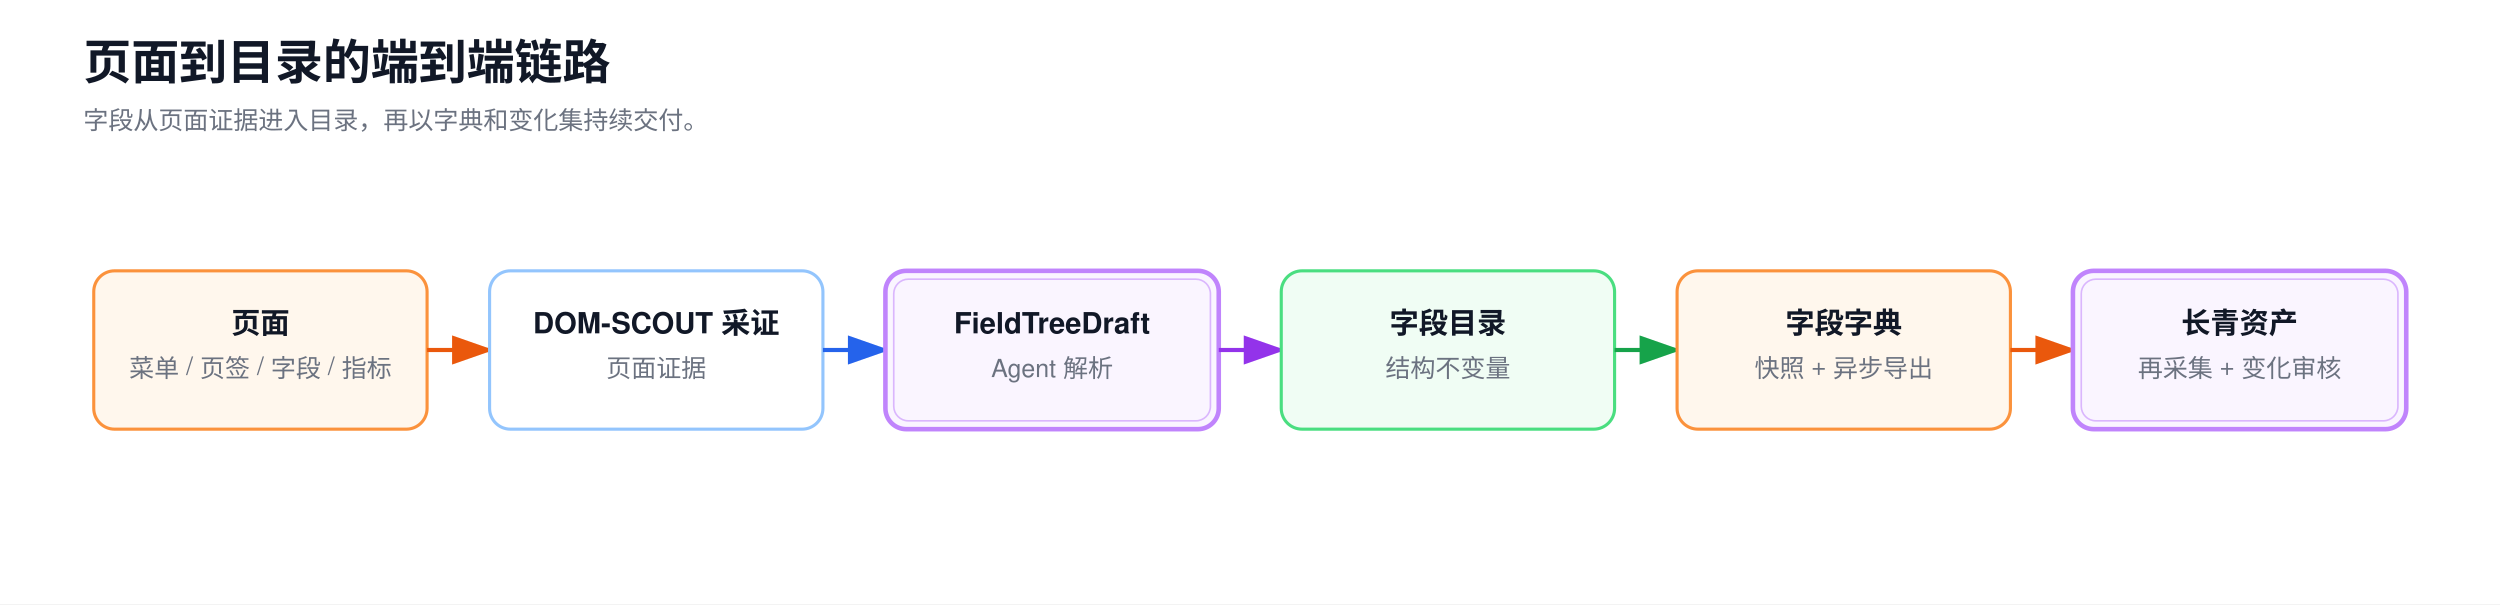
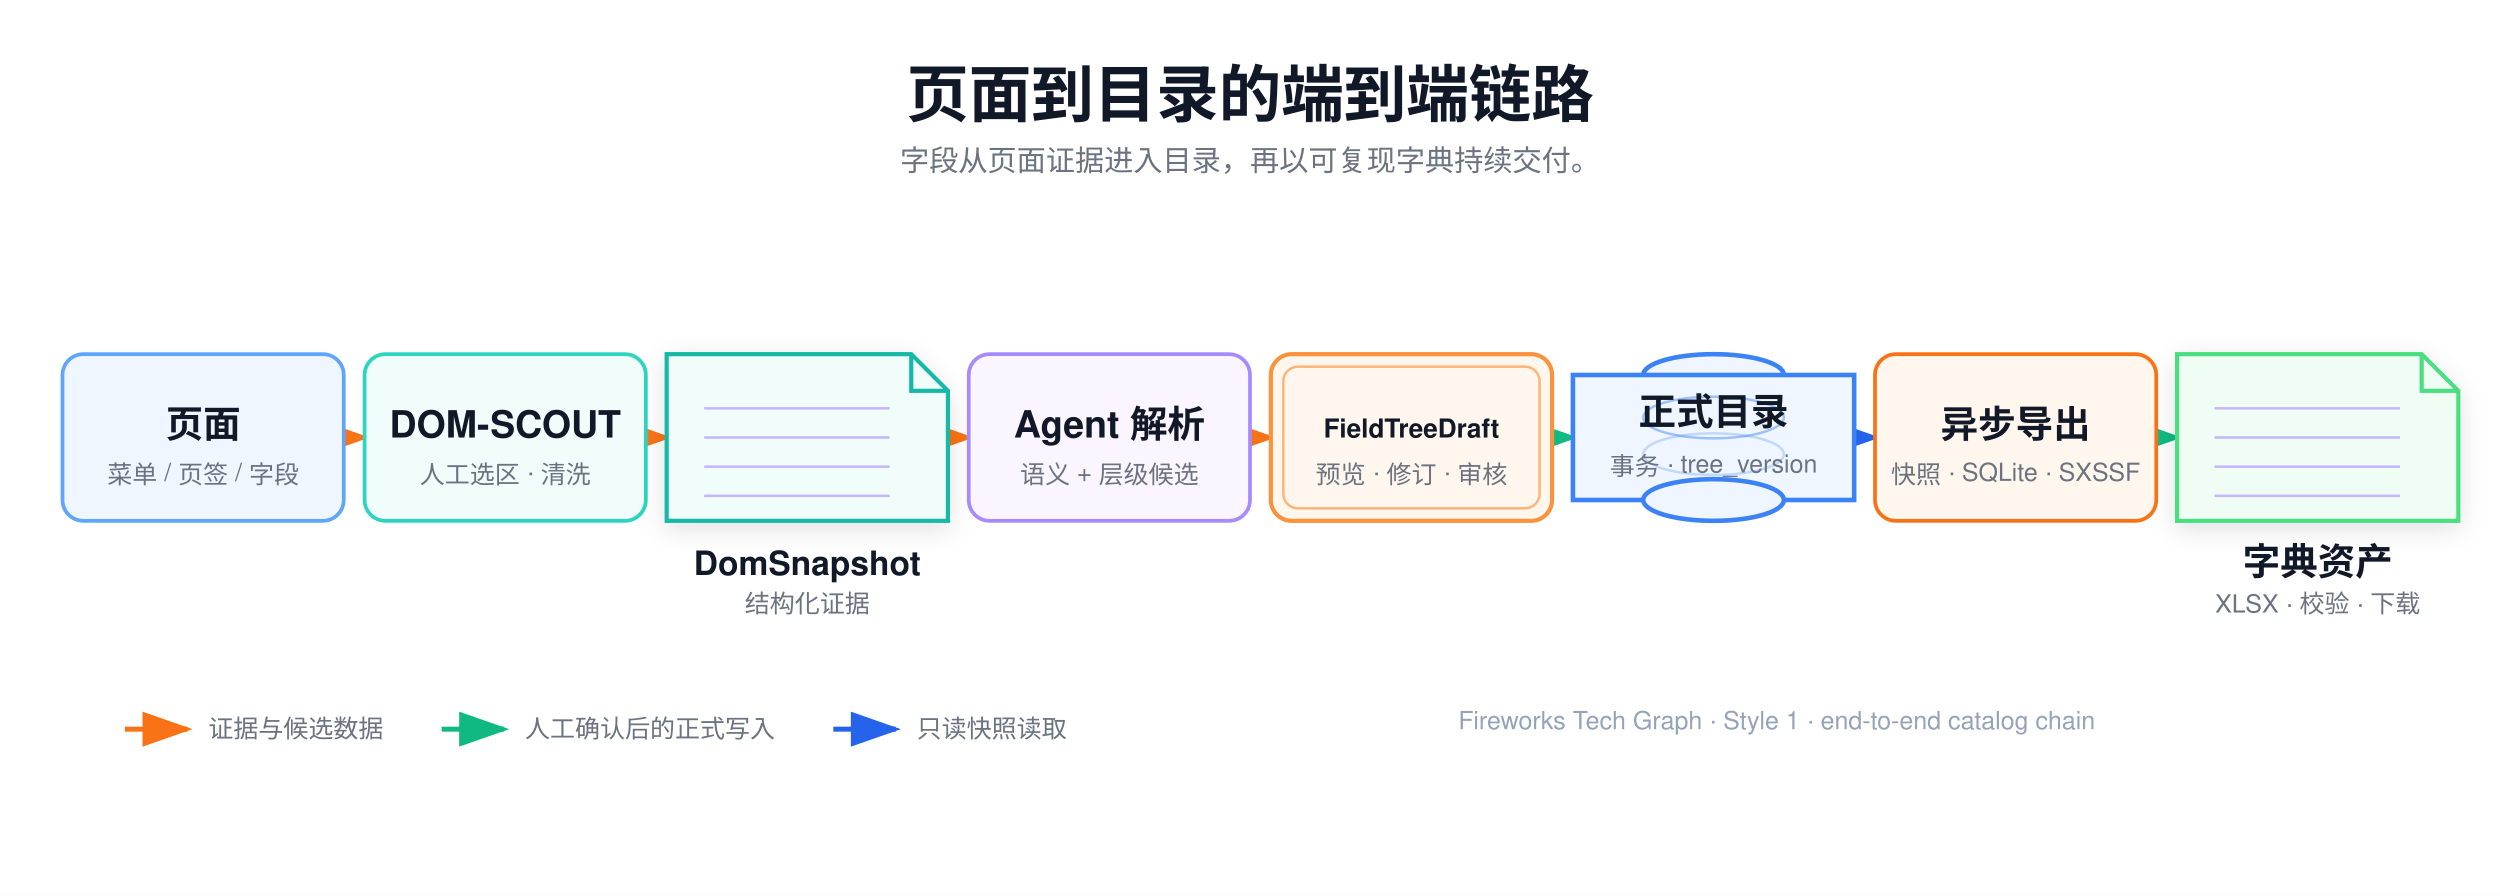
- <svg xmlns="http://www.w3.org/2000/svg" viewBox="0 0 1200 290" width="1200" height="290">
-   <style>text{font-family:'Helvetica Neue',Helvetica,Arial,'PingFang SC','Microsoft YaHei',sans-serif;fill:#111827} .muted{fill:#6b7280} .small{font-size:12px} .title{font-size:23px;font-weight:700} .node{font-size:14px;font-weight:600}</style>
+ <svg xmlns="http://www.w3.org/2000/svg" viewBox="0 0 1200 430" width="1200" height="430" data-generator="fireworks-tech-graph" data-schema-version="1" data-text-metrics="heuristic-v1" data-style-id="1" data-visual-theme="Flat Icon" data-diagram-type="data-flow" data-motion-scene="" data-semantic-profile="generic" data-semantic-valid="true" data-quality-profile="standard" data-max-bends-per-edge="12" data-max-total-bends="100" data-max-route-stretch="5.0" data-max-bridged-crossings="8" data-min-node-gap="0.0" data-min-container-gutter="0.0" data-min-label-clearance="2.0" data-min-segment-length="0.0">
  <defs>
-     <marker id="arrow-blue" markerWidth="10" markerHeight="7" refX="9" refY="3.5" orient="auto">
-       <polygon points="0 0,10 3.5,0 7" fill="#2563eb" />
+     <marker id="arrowA" markerWidth="10" markerHeight="7" refX="9" refY="3.5" orient="auto">
+       <polygon points="0 0, 10 3.5, 0 7" fill="#7c3aed" />
    </marker>
-     <marker id="arrow-purple" markerWidth="10" markerHeight="7" refX="9" refY="3.5" orient="auto">
-       <polygon points="0 0,10 3.5,0 7" fill="#9333ea" />
+     <marker id="arrowB" markerWidth="10" markerHeight="7" refX="9" refY="3.5" orient="auto">
+       <polygon points="0 0, 10 3.5, 0 7" fill="#10b981" />
    </marker>
-     <marker id="arrow-green" markerWidth="10" markerHeight="7" refX="9" refY="3.5" orient="auto">
-       <polygon points="0 0,10 3.5,0 7" fill="#16a34a" />
+     <marker id="arrowC" markerWidth="10" markerHeight="7" refX="9" refY="3.5" orient="auto">
+       <polygon points="0 0, 10 3.5, 0 7" fill="#2563eb" />
    </marker>
-     <marker id="arrow-orange" markerWidth="10" markerHeight="7" refX="9" refY="3.5" orient="auto">
-       <polygon points="0 0,10 3.5,0 7" fill="#ea580c" />
+     <marker id="arrowE" markerWidth="10" markerHeight="7" refX="9" refY="3.5" orient="auto">
+       <polygon points="0 0, 10 3.5, 0 7" fill="#f97316" />
    </marker>
-     <marker id="arrow-red" markerWidth="10" markerHeight="7" refX="9" refY="3.5" orient="auto">
-       <polygon points="0 0,10 3.5,0 7" fill="#dc2626" />
+     <marker id="arrowF" markerWidth="10" markerHeight="7" refX="9" refY="3.5" orient="auto">
+       <polygon points="0 0, 10 3.5, 0 7" fill="#7c3aed" />
    </marker>
-     <marker id="arrow-gray" markerWidth="10" markerHeight="7" refX="9" refY="3.5" orient="auto">
-       <polygon points="0 0,10 3.5,0 7" fill="#6b7280" />
+     <marker id="arrowG" markerWidth="10" markerHeight="7" refX="9" refY="3.5" orient="auto">
+       <polygon points="0 0, 10 3.5, 0 7" fill="#ef4444" />
    </marker>
+     <marker id="arrowH" markerWidth="10" markerHeight="7" refX="9" refY="3.5" orient="auto">
+       <polygon points="0 0, 10 3.5, 0 7" fill="#6b7280" />
+     </marker>
+     <filter id="shadowSoft" x="-20%" y="-20%" width="140%" height="160%">
+       <feDropShadow dx="0" dy="3" stdDeviation="6" flood-color="#0f172a" flood-opacity="0.12" />
+     </filter>
+     <filter id="shadowGlass" x="-20%" y="-20%" width="140%" height="160%">
+       <feDropShadow dx="0" dy="10" stdDeviation="16" flood-color="#020617" flood-opacity="0.28" />
+     </filter>
+     <style>
+     text { font-family: 'Helvetica Neue', Helvetica, Arial, 'PingFang SC', 'Microsoft YaHei', 'Microsoft JhengHei', 'SimHei', sans-serif; }
+     .title { font-size: 30px; font-weight: 700; fill: #111827; }
+     .subtitle { font-size: 14px; font-weight: 500; fill: #6b7280; }
+     .section { font-size: 13px; font-weight: 700; fill: #2563eb; letter-spacing: 1.4px; }
+     .section-sub { font-size: 12px; font-weight: 500; fill: #94a3b8; }
+     .node-title { font-weight: 700; fill: #111827; }
+     .node-sub { font-size: 12px; font-weight: 500; fill: #6b7280; }
+     .node-type { font-size: 12px; font-weight: 700; fill: #9ca3af; letter-spacing: 0.08em; }
+     .arrow-label { font-size: 12px; font-weight: 600; fill: #6b7280; }
+     .legend { font-size: 12px; font-weight: 500; fill: #6b7280; }
+     .footnote { font-size: 12px; font-weight: 500; fill: #94a3b8; }
+     .metric-label { font-size: 8.5px; font-weight: 700; fill: #94a3b8; text-transform: uppercase; }
+     .metric-value { font-size: 9.5px; font-weight: 700; fill: #111827; }
+     </style>
  </defs>
-   <rect width="1200" height="290" fill="#ffffff" />
-   <text x="40" y="38" class="title">页面到目录的端到端链路</text>
-   <text x="40" y="62" class="small muted">字段从页面证据进入目录，再以字典和变化集持续交付。</text>
-   <rect x="45.0" y="130" width="160" height="76" rx="10" fill="#fff7ed" stroke="#fb923c" stroke-width="1.5" />
-   <text x="125.0" y="160" text-anchor="middle" class="node">页面</text>
-   <text x="125.0" y="181" text-anchor="middle" class="small muted">菜单 / 页签 / 字段 / 指标</text>
-   <line x1="205.0" y1="168" x2="235.0" y2="168" stroke="#ea580c" stroke-width="2" marker-end="url(#arrow-orange)" data-graph-role="edge" />
-   <rect x="235.0" y="130" width="160" height="76" rx="10" fill="#ffffff" stroke="#93c5fd" stroke-width="1.5" />
-   <text x="315.0" y="160" text-anchor="middle" class="node">DOM-SCOUT 采证</text>
-   <text x="315.0" y="181" text-anchor="middle" class="small muted">页面证据</text>
-   <line x1="395.0" y1="168" x2="425.0" y2="168" stroke="#2563eb" stroke-width="2" marker-end="url(#arrow-blue)" data-graph-role="edge" />
-   <rect x="425.0" y="130" width="160" height="76" rx="10" fill="#faf5ff" stroke="#c084fc" stroke-width="2.2" />
-   <rect x="429.0" y="134" width="152" height="68" rx="7" fill="none" stroke="#c084fc" stroke-width="0.8" opacity="0.55" />
-   <text x="505.0" y="160" text-anchor="middle" class="node">FieldTreeDraft</text>
-   <text x="505.0" y="181" text-anchor="middle" class="small muted">Agent 解析</text>
-   <line x1="585.0" y1="168" x2="615.0" y2="168" stroke="#9333ea" stroke-width="2" marker-end="url(#arrow-purple)" data-graph-role="edge" />
-   <rect x="615.0" y="130" width="160" height="76" rx="10" fill="#f0fdf4" stroke="#4ade80" stroke-width="1.5" />
-   <text x="695.0" y="160" text-anchor="middle" class="node">字段目录</text>
-   <text x="695.0" y="181" text-anchor="middle" class="small muted">结构不变量</text>
-   <line x1="775.0" y1="168" x2="805.0" y2="168" stroke="#16a34a" stroke-width="2" marker-end="url(#arrow-green)" data-graph-role="edge" />
-   <rect x="805.0" y="130" width="160" height="76" rx="10" fill="#fff7ed" stroke="#fb923c" stroke-width="1.5" />
-   <text x="885.0" y="160" text-anchor="middle" class="node">字段字典</text>
-   <text x="885.0" y="181" text-anchor="middle" class="small muted">快照 + 异步导出</text>
-   <line x1="965.0" y1="168" x2="995.0" y2="168" stroke="#ea580c" stroke-width="2" marker-end="url(#arrow-orange)" data-graph-role="edge" />
-   <rect x="995.0" y="130" width="160" height="76" rx="10" fill="#faf5ff" stroke="#c084fc" stroke-width="2.2" />
-   <rect x="999.0" y="134" width="152" height="68" rx="7" fill="none" stroke="#c084fc" stroke-width="0.8" opacity="0.55" />
-   <text x="1075.0" y="160" text-anchor="middle" class="node">长青资产</text>
-   <text x="1075.0" y="181" text-anchor="middle" class="small muted">再采集 + 变化审核</text>
+   <rect data-graph-role="background" width="1200.0" height="430.0" fill="#ffffff" />
+   <text x="600.0" y="56" text-anchor="middle" class="title">页面到目录的端到端链路</text>
+   <text x="600.0" y="82" text-anchor="middle" class="subtitle">字段从页面证据进入目录，再以可复现字典持续交付。</text>
+   <path id="page-scout" data-graph-role="edge" data-edge-id="page-scout" data-source="page" data-target="scout" data-edge-kind="flow" data-topic-id="" data-flow="data" data-motion-role="" data-motion-stage="" data-motion-order="" data-protocol="" data-via="" data-critical-path-id="" data-critical-hop="" data-critical-hops="" data-critical="false" data-bends="0" data-route-stretch="1.0" data-bridges="" d="M 165,210 L 175,210" fill="none" stroke="#f97316" stroke-width="2.4" stroke-linecap="round" stroke-linejoin="round" marker-end="url(#arrowE)" />
+   <path id="scout-evidence" data-graph-role="edge" data-edge-id="scout-evidence" data-source="scout" data-target="evidence" data-edge-kind="flow" data-topic-id="" data-flow="data" data-motion-role="" data-motion-stage="" data-motion-order="" data-protocol="" data-via="" data-critical-path-id="" data-critical-hop="" data-critical-hops="" data-critical="false" data-bends="0" data-route-stretch="1.0" data-bridges="" d="M 310,210 L 320,210" fill="none" stroke="#f97316" stroke-width="2.4" stroke-linecap="round" stroke-linejoin="round" marker-end="url(#arrowE)" />
+   <path id="evidence-agent" data-graph-role="edge" data-edge-id="evidence-agent" data-source="evidence" data-target="agent" data-edge-kind="flow" data-topic-id="" data-flow="data" data-motion-role="" data-motion-stage="" data-motion-order="" data-protocol="" data-via="" data-critical-path-id="" data-critical-hop="" data-critical-hops="" data-critical="false" data-bends="0" data-route-stretch="1.0" data-bridges="" d="M 455,210 L 465,210" fill="none" stroke="#f97316" stroke-width="2.4" stroke-linecap="round" stroke-linejoin="round" marker-end="url(#arrowE)" />
+   <path id="agent-draft" data-graph-role="edge" data-edge-id="agent-draft" data-source="agent" data-target="draft" data-edge-kind="flow" data-topic-id="" data-flow="data" data-motion-role="" data-motion-stage="" data-motion-order="" data-protocol="" data-via="" data-critical-path-id="" data-critical-hop="" data-critical-hops="" data-critical="false" data-bends="0" data-route-stretch="1.0" data-bridges="" d="M 600,210 L 610,210" fill="none" stroke="#f97316" stroke-width="2.4" stroke-linecap="round" stroke-linejoin="round" marker-end="url(#arrowE)" />
+   <path id="draft-catalog" data-graph-role="edge" data-edge-id="draft-catalog" data-source="draft" data-target="catalog" data-edge-kind="flow" data-topic-id="" data-flow="write" data-motion-role="" data-motion-stage="" data-motion-order="" data-protocol="" data-via="" data-critical-path-id="" data-critical-hop="" data-critical-hops="" data-critical="false" data-bends="0" data-route-stretch="1.0" data-bridges="" d="M 745,210 L 755,210" fill="none" stroke="#10b981" stroke-width="2.4" stroke-linecap="round" stroke-linejoin="round" marker-end="url(#arrowB)" />
+   <path id="catalog-export" data-graph-role="edge" data-edge-id="catalog-export" data-source="catalog" data-target="export" data-edge-kind="flow" data-topic-id="" data-flow="read" data-motion-role="" data-motion-stage="" data-motion-order="" data-protocol="" data-via="" data-critical-path-id="" data-critical-hop="" data-critical-hops="" data-critical="false" data-bends="0" data-route-stretch="1.0" data-bridges="" d="M 890,210 L 900,210" fill="none" stroke="#2563eb" stroke-width="2.4" stroke-linecap="round" stroke-linejoin="round" marker-end="url(#arrowC)" />
+   <path id="export-asset" data-graph-role="edge" data-edge-id="export-asset" data-source="export" data-target="asset" data-edge-kind="flow" data-topic-id="" data-flow="write" data-motion-role="" data-motion-stage="" data-motion-order="" data-protocol="" data-via="" data-critical-path-id="" data-critical-hop="" data-critical-hops="" data-critical="false" data-bends="0" data-route-stretch="1.0" data-bridges="" d="M 1035,210 L 1045,210" fill="none" stroke="#10b981" stroke-width="2.4" stroke-linecap="round" stroke-linejoin="round" marker-end="url(#arrowB)" />
+   <g id="node-page" data-graph-role="node" data-node-id="page" data-semantic-role="rect" data-motion-role="" data-motion-stage="" data-motion-order="" data-parent="" data-deployment-id="" data-topic-id="" data-span-id="" data-station-order="" data-status="" data-start-ms="" data-duration-ms="" data-parent-span="" data-graph-bounds="30,170,165,250">
+     <rect x="30.0" y="170.0" width="135.0" height="80.0" rx="10.0" fill="#eff6ff" stroke="#60a5fa" stroke-width="1.8" />
+     <text x="97.5" y="210.0" text-anchor="middle" class="node-title" font-size="18.0">页面</text>
+     <text x="97.5" y="232.0" text-anchor="middle" class="node-sub">菜单 / 页签 / 字段</text>
+   </g>
+   <g id="node-scout" data-graph-role="node" data-node-id="scout" data-semantic-role="rect" data-motion-role="" data-motion-stage="" data-motion-order="" data-parent="" data-deployment-id="" data-topic-id="" data-span-id="" data-station-order="" data-status="" data-start-ms="" data-duration-ms="" data-parent-span="" data-graph-bounds="175,170,310,250">
+     <rect x="175.0" y="170.0" width="135.0" height="80.0" rx="10.0" fill="#f0fdfa" stroke="#2dd4bf" stroke-width="1.8" />
+     <text x="242.5" y="210.0" text-anchor="middle" class="node-title" font-size="18.0">DOM-SCOUT</text>
+     <text x="242.5" y="232.0" text-anchor="middle" class="node-sub">人工选区 · 清洗</text>
+   </g>
+   <g id="node-evidence" data-graph-role="node" data-node-id="evidence" data-semantic-role="document" data-motion-role="" data-motion-stage="" data-motion-order="" data-parent="" data-deployment-id="" data-topic-id="" data-span-id="" data-station-order="" data-status="" data-start-ms="" data-duration-ms="" data-parent-span="" data-graph-bounds="320,170,455,250">
+     <path d="M 320.0 170.0 L 437.4 170.0 L 455.0 187.6 L 455.0 250.0 L 320.0 250.0 Z" fill="#f0fdfa" stroke="#14b8a6" stroke-width="2.0" filter="url(#shadowSoft)" />
+     <path d="M 437.4 170.0 L 437.4 187.6 L 455.0 187.6" fill="none" stroke="#14b8a6" stroke-width="2.0" />
+     <line x1="338.0" y1="196.0" x2="427.0" y2="196.0" stroke="#c4b5fd" stroke-width="1.2" />
+     <line x1="338.0" y1="210.0" x2="427.0" y2="210.0" stroke="#c4b5fd" stroke-width="1.2" />
+     <line x1="338.0" y1="224.0" x2="427.0" y2="224.0" stroke="#c4b5fd" stroke-width="1.2" />
+     <line x1="338.0" y1="238.0" x2="427.0" y2="238.0" stroke="#c4b5fd" stroke-width="1.2" />
+     <text x="387.5" y="276.0" text-anchor="middle" class="node-title" font-size="16.1">DomSnapshot</text>
+     <text x="387.5" y="294.0" text-anchor="middle" class="node-sub">结构化证据</text>
+   </g>
+   <g id="node-agent" data-graph-role="node" data-node-id="agent" data-semantic-role="rect" data-motion-role="" data-motion-stage="" data-motion-order="" data-parent="" data-deployment-id="" data-topic-id="" data-span-id="" data-station-order="" data-status="" data-start-ms="" data-duration-ms="" data-parent-span="" data-graph-bounds="465,170,600,250">
+     <rect x="465.0" y="170.0" width="135.0" height="80.0" rx="10.0" fill="#faf5ff" stroke="#a78bfa" stroke-width="1.8" />
+     <text x="532.5" y="210.0" text-anchor="middle" class="node-title" font-size="18.0">Agent 解析</text>
+     <text x="532.5" y="232.0" text-anchor="middle" class="node-sub">语义 + 层级候选</text>
+   </g>
+   <g id="node-draft" data-graph-role="node" data-node-id="draft" data-semantic-role="double_rect" data-motion-role="" data-motion-stage="" data-motion-order="" data-parent="" data-deployment-id="" data-topic-id="" data-span-id="" data-station-order="" data-status="" data-start-ms="" data-duration-ms="" data-parent-span="" data-graph-bounds="610,170,745,250">
+     <rect x="610.0" y="170.0" width="135.0" height="80.0" rx="10.0" fill="#fff7ed" stroke="#fb923c" stroke-width="2.0" />
+     <rect x="616.0" y="176.0" width="123.0" height="68.0" rx="7.0" fill="none" stroke="#fb923c" stroke-width="1.2" opacity="0.65" />
+     <text x="677.5" y="210.0" text-anchor="middle" class="node-title" font-size="12.54">FieldTreeDraft</text>
+     <text x="677.5" y="232.0" text-anchor="middle" class="node-sub">预览 · 修订 · 审核</text>
+   </g>
+   <g id="node-catalog" data-graph-role="node" data-node-id="catalog" data-semantic-role="cylinder" data-motion-role="" data-motion-stage="" data-motion-order="" data-parent="" data-deployment-id="" data-topic-id="" data-span-id="" data-station-order="" data-status="" data-start-ms="" data-duration-ms="" data-parent-span="" data-graph-bounds="755,170,890,250">
+     <ellipse cx="822.5" cy="180.0" rx="33.75" ry="10.0" fill="#eff6ff" stroke="#3b82f6" stroke-width="2.2" />
+     <rect x="755.0" y="180.0" width="135.0" height="60.0" fill="#eff6ff" stroke="#3b82f6" stroke-width="2.2" />
+     <ellipse cx="822.5" cy="240.0" rx="33.75" ry="10.0" fill="#eff6ff" stroke="#3b82f6" stroke-width="2.2" />
+     <ellipse cx="822.5" cy="200.4" rx="33.75" ry="10.0" fill="none" stroke="#3b82f6" stroke-opacity="0.45" stroke-width="1.2" />
+     <ellipse cx="822.5" cy="218.0" rx="33.75" ry="10.0" fill="none" stroke="#3b82f6" stroke-opacity="0.25" stroke-width="1.2" />
+     <text x="822.5" y="204.0" text-anchor="middle" class="node-title" font-size="18.0">正式目录</text>
+     <text x="822.5" y="228.0" text-anchor="middle" class="node-sub">事务 · tree_version</text>
+   </g>
+   <g id="node-export" data-graph-role="node" data-node-id="export" data-semantic-role="rect" data-motion-role="" data-motion-stage="" data-motion-order="" data-parent="" data-deployment-id="" data-topic-id="" data-span-id="" data-station-order="" data-status="" data-start-ms="" data-duration-ms="" data-parent-span="" data-graph-bounds="900,170,1035,250">
+     <rect x="900.0" y="170.0" width="135.0" height="80.0" rx="10.0" fill="#fff7ed" stroke="#f97316" stroke-width="1.8" />
+     <text x="967.5" y="210.0" text-anchor="middle" class="node-title" font-size="18.0">异步导出</text>
+     <text x="967.5" y="232.0" text-anchor="middle" class="node-sub">快照 · SQLite · SXSSF</text>
+   </g>
+   <g id="node-asset" data-graph-role="node" data-node-id="asset" data-semantic-role="document" data-motion-role="" data-motion-stage="" data-motion-order="" data-parent="" data-deployment-id="" data-topic-id="" data-span-id="" data-station-order="" data-status="" data-start-ms="" data-duration-ms="" data-parent-span="" data-graph-bounds="1045,170,1180,250">
+     <path d="M 1045.0 170.0 L 1162.4 170.0 L 1180.0 187.6 L 1180.0 250.0 L 1045.0 250.0 Z" fill="#f0fdf4" stroke="#4ade80" stroke-width="2.0" filter="url(#shadowSoft)" />
+     <path d="M 1162.4 170.0 L 1162.4 187.6 L 1180.0 187.6" fill="none" stroke="#4ade80" stroke-width="2.0" />
+     <line x1="1063.0" y1="196.0" x2="1152.0" y2="196.0" stroke="#c4b5fd" stroke-width="1.2" />
+     <line x1="1063.0" y1="210.0" x2="1152.0" y2="210.0" stroke="#c4b5fd" stroke-width="1.2" />
+     <line x1="1063.0" y1="224.0" x2="1152.0" y2="224.0" stroke="#c4b5fd" stroke-width="1.2" />
+     <line x1="1063.0" y1="238.0" x2="1152.0" y2="238.0" stroke="#c4b5fd" stroke-width="1.2" />
+     <text x="1112.5" y="276.0" text-anchor="middle" class="node-title" font-size="18.0">字典资产</text>
+     <text x="1112.5" y="294.0" text-anchor="middle" class="node-sub">XLSX · 校验 · 下载</text>
+   </g>
+   <g id="legend" data-graph-role="legend">
+     <rect id="legend-zone" data-graph-role="reserved" data-reserved-kind="legend" x="50" y="336" width="482" height="46" rx="10" fill="none" stroke="none" />
+     <line data-graph-role="decoration" x1="60.0" y1="350.0" x2="90.0" y2="350.0" stroke="#f97316" stroke-width="2.4" marker-end="url(#arrowE)" />
+     <text data-graph-role="decoration" x="100.0" y="354.0" class="legend">证据与候选数据</text>
+     <line data-graph-role="decoration" x1="212.0" y1="350.0" x2="242.0" y2="350.0" stroke="#10b981" stroke-width="2.4" marker-end="url(#arrowB)" />
+     <text data-graph-role="decoration" x="252.0" y="354.0" class="legend">人工确认后的正式写入</text>
+     <line data-graph-role="decoration" x1="400.0" y1="350.0" x2="430.0" y2="350.0" stroke="#2563eb" stroke-width="2.4" marker-end="url(#arrowC)" />
+     <text data-graph-role="decoration" x="440.0" y="354.0" class="legend">只读快照读取</text>
+   </g>
+   <g id="footer" data-graph-role="reserved" data-graph-bounds="700,338,1099,354">
+     <text x="700.0" y="350.0" class="footnote">Fireworks Tech Graph · Style 1 · end-to-end catalog chain</text>
+   </g>
</svg>
